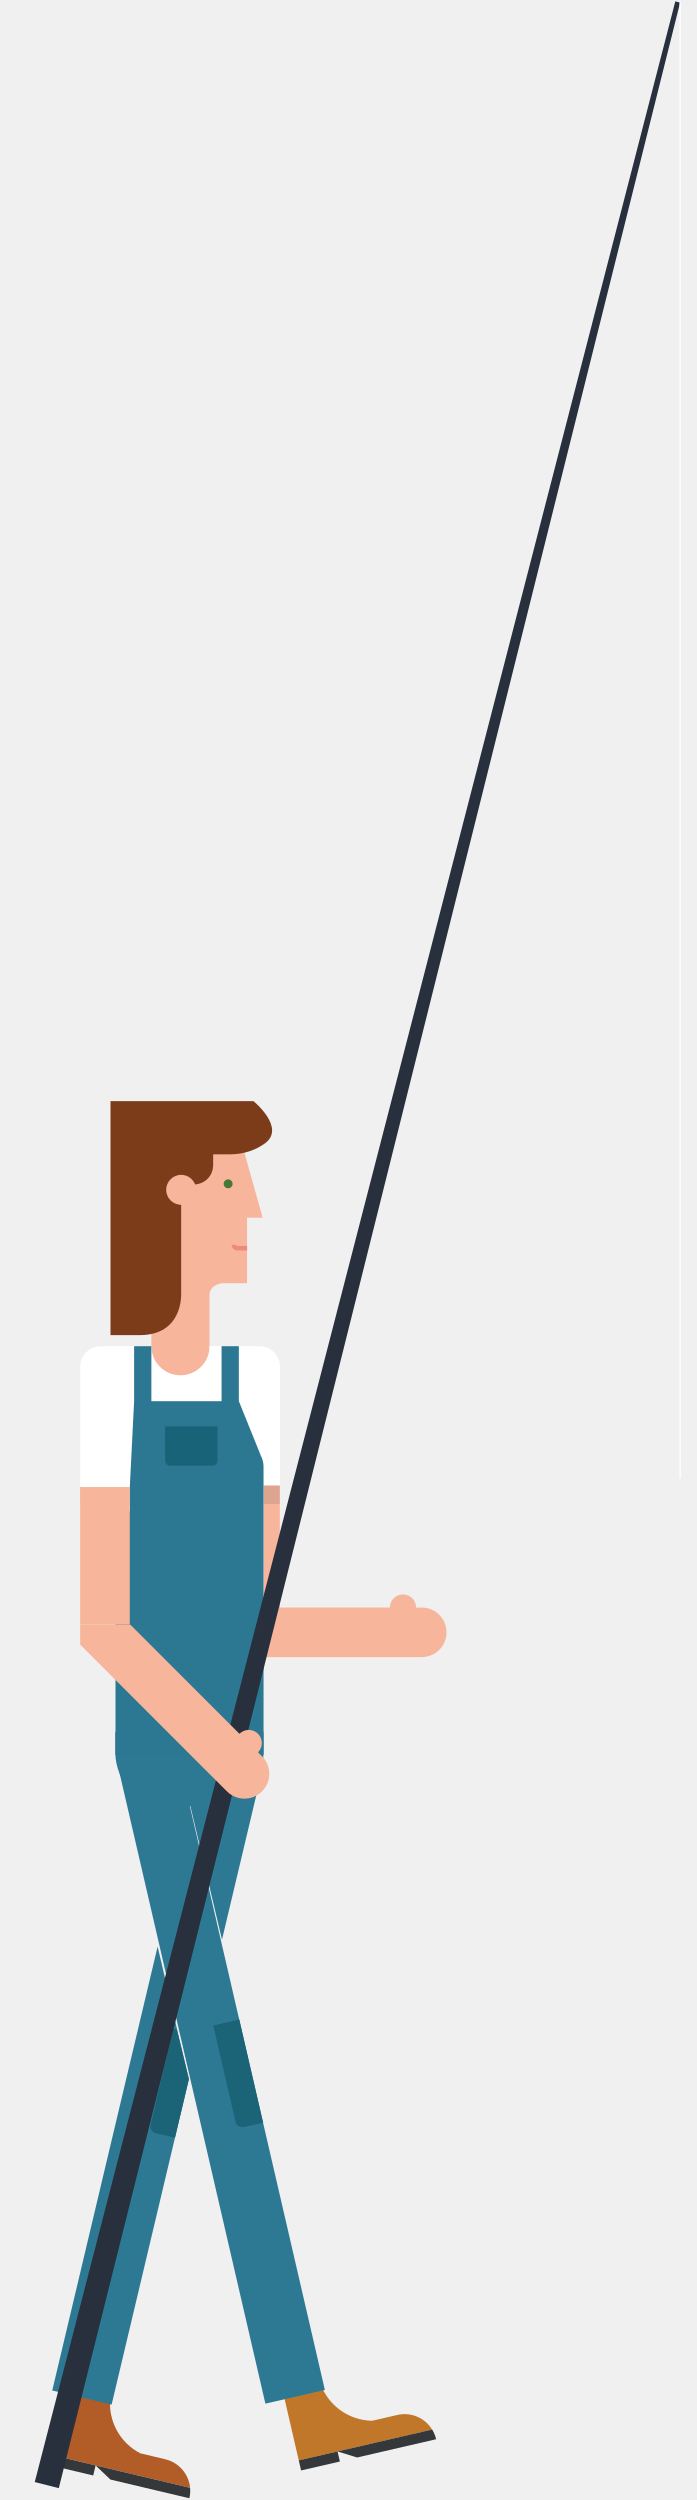
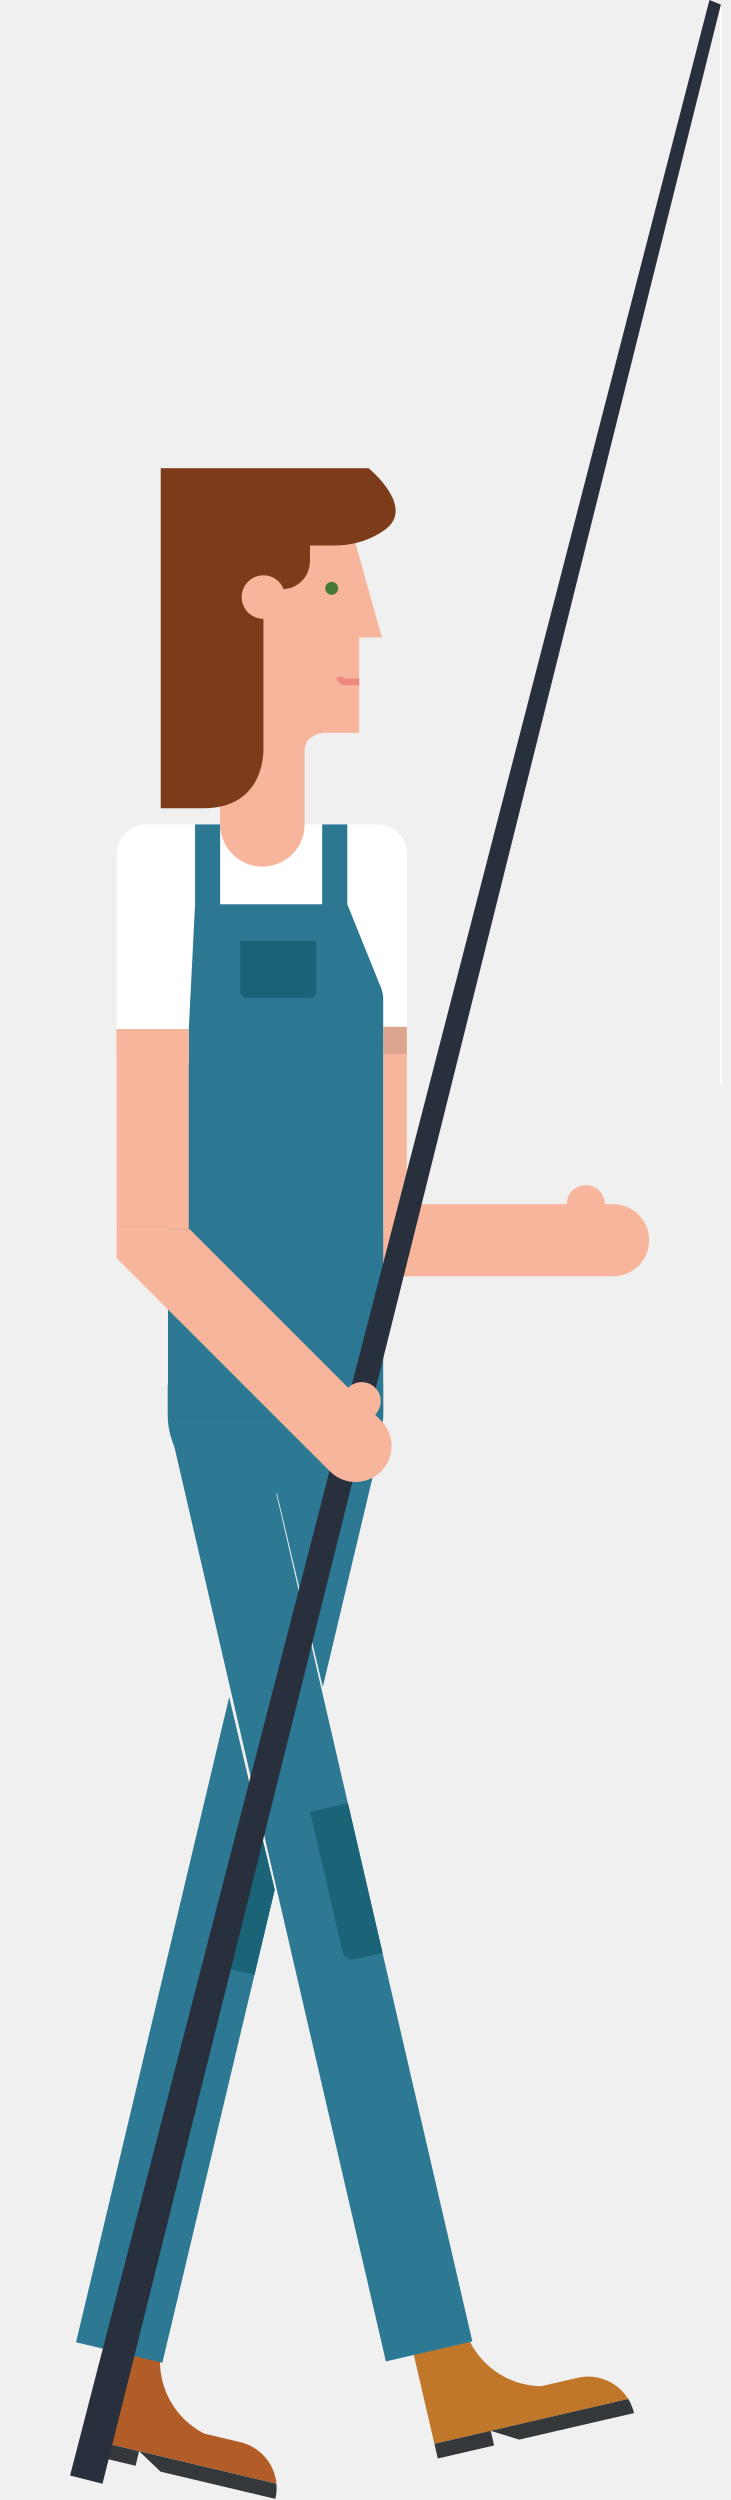
- <svg xmlns="http://www.w3.org/2000/svg" version="1.1" id="Layer_1" x="0px" y="0px" width="85px" height="304.982px" viewBox="0 0 85 304.982" enable-background="new 0 0 85 304.982" xml:space="preserve">
+ <svg xmlns="http://www.w3.org/2000/svg" version="1.1" id="Layer_1" x="0px" y="0px" width="61.334px" height="209.826px" viewBox="0 95.156 61.334 209.826" enable-background="new 0 95.156 61.334 209.826" xml:space="preserve">
  <g>
-     <path fill="#2D7994" d="M14.066,213.763c0,3.658,2.935,6.619,6.559,6.619h4.962c3.624,0,6.562-2.961,6.562-6.619v-2.505H14.066   V213.763z" />
+     <path fill="#2D7994" d="M14.076,213.882c0,3.658,2.935,6.619,6.559,6.619h4.962c3.624,0,6.562-2.961,6.562-6.619v-2.506H14.076   V213.882z" />
    <g>
      <g>
-         <path fill="#B25C27" d="M20.165,300.013l-3.05-0.727c-1.268-0.648-2.276-1.675-2.918-2.896c-0.483-0.928-0.757-1.957-0.776-3.035     l1.412-5.938l-0.144-0.068l-4.57-1.09l-1.783,7.514l-0.595,2.513l-0.19,0.809L7.358,297.9l-0.413,1.746l16.246,3.854     C23.04,301.855,21.861,300.418,20.165,300.013z" />
-         <path fill="#34383A" d="M6.65,300.871l4.722,1.121l0.109-0.461l0.182-0.766l1.806,1.723l9.631,2.283     c0.103-0.432,0.127-0.854,0.089-1.271l-16.246-3.854l-0.184,0.767L6.65,300.871z" />
+         <path fill="#B25C27" d="M20.175,300.132l-3.05-0.727c-1.268-0.648-2.276-1.676-2.918-2.896c-0.483-0.928-0.757-1.957-0.776-3.035     l1.412-5.938l-0.144-0.068l-4.57-1.09l-1.783,7.514l-0.595,2.514l-0.19,0.809l-0.193,0.805l-0.413,1.746l16.246,3.854     C23.05,301.973,21.871,300.536,20.175,300.132z" />
+         <path fill="#34383A" d="M6.66,300.989l4.722,1.121l0.109-0.461l0.182-0.766l1.806,1.723l9.631,2.283     c0.103-0.432,0.127-0.854,0.089-1.271l-16.246-3.854l-0.184,0.768L6.66,300.989z" />
      </g>
      <g>
-         <polygon fill="#2D7994" points="19.227,237.472 6.372,291.628 13.616,293.347 23.039,253.658    " />
-         <polygon fill="#2D7994" points="23.261,220.484 24.999,213.158 32.245,214.879 27.082,236.625    " />
-         <path fill="#1B6478" d="M21.159,247.474l-1.935,8.143l-0.552,2.328l-0.299,1.26c-0.108,0.463,0.177,0.926,0.639,1.033     l2.333,0.557l1.701-7.168l-1.48-6.056L21.159,247.474z" />
+         <polygon fill="#2D7994" points="19.237,237.591 6.382,291.747 13.626,293.466 23.049,253.776    " />
+         <polygon fill="#2D7994" points="23.271,220.602 25.009,213.276 32.255,214.997 27.092,236.743    " />
+         <path fill="#1B6478" d="M21.169,247.593l-1.935,8.143l-0.552,2.328l-0.299,1.26c-0.108,0.463,0.177,0.926,0.639,1.033     l2.333,0.557l1.701-7.168l-1.48-6.055L21.169,247.593z" />
      </g>
    </g>
    <g>
      <g>
-         <path fill="#C0772A" d="M48.464,294.609l-3.057,0.705c-1.425-0.02-2.784-0.484-3.901-1.297c-0.844-0.613-1.549-1.42-2.043-2.377     l-1.376-5.945h-0.159l-4.576,1.062l1.738,7.517l0.582,2.521l0.186,0.807l0.188,0.812l0.404,1.745l16.272-3.764     C51.854,294.982,50.161,294.214,48.464,294.609z" />
-         <path fill="#34383A" d="M36.732,301.378l4.73-1.092l-0.107-0.464l-0.178-0.764l2.383,0.739l9.646-2.229     c-0.104-0.43-0.271-0.826-0.484-1.183L36.45,300.15l0.176,0.771L36.732,301.378z" />
+         <path fill="#C0772A" d="M48.474,294.727l-3.057,0.705c-1.426-0.02-2.785-0.484-3.902-1.297c-0.843-0.613-1.548-1.42-2.042-2.377     l-1.376-5.945h-0.159l-4.576,1.062l1.738,7.518l0.582,2.52l0.186,0.809l0.188,0.811l0.404,1.746l16.271-3.764     C51.862,295.1,50.171,294.333,48.474,294.727z" />
+         <path fill="#34383A" d="M36.742,301.497l4.73-1.092l-0.107-0.465l-0.178-0.764l2.383,0.738l9.646-2.229     c-0.105-0.43-0.271-0.826-0.484-1.184l-16.271,3.766l0.176,0.771L36.742,301.497z" />
      </g>
      <g>
-         <rect x="23.192" y="212.775" transform="matrix(-0.9743 0.2253 -0.2253 -0.9743 110.1644 493.6324)" fill="#2D7994" width="7.446" height="80.654" />
-         <path fill="#1B6478" d="M26.015,247.097l1.886,8.152l0.539,2.33l0.291,1.26c0.106,0.461,0.569,0.75,1.032,0.646l2.334-0.537     l-2.909-12.586L26.015,247.097z" />
+         <rect x="23.204" y="212.891" transform="matrix(0.9743 -0.2253 0.2253 0.9743 -56.3564 12.5767)" fill="#2D7994" width="7.447" height="80.654" />
+         <path fill="#1B6478" d="M26.025,247.216l1.886,8.152l0.539,2.33l0.291,1.26c0.106,0.461,0.569,0.75,1.032,0.646l2.334-0.537     l-2.909-12.586L26.025,247.216z" />
      </g>
    </g>
    <g>
      <g>
-         <path fill="#F7B59B" d="M47.562,196.104v0.006h-0.289h-1.307h-17.88v6.045h17.88h1.307h4.055v-0.012     c0.043,0.002,0.08,0.012,0.121,0.012c1.674,0,3.025-1.354,3.025-3.024s-1.354-3.024-3.025-3.024c-0.041,0-0.078,0.01-0.121,0.015     v-0.009h-0.57l0.002-0.006c0-0.882-0.717-1.598-1.598-1.598C48.278,194.509,47.562,195.222,47.562,196.104z" />
-         <rect x="28.086" y="181.203" fill="#F7B59B" width="6.048" height="18.312" />
+         <path fill="#F7B59B" d="M47.571,196.223v0.006h-0.289h-1.307h-17.88v6.045h17.88h1.307h4.055v-0.012     c0.043,0.002,0.08,0.012,0.121,0.012c1.674,0,3.025-1.355,3.025-3.025s-1.354-3.023-3.025-3.023c-0.041,0-0.078,0.01-0.121,0.016     v-0.01h-0.57l0.002-0.006c0-0.881-0.717-1.598-1.598-1.598C48.286,194.628,47.571,195.341,47.571,196.223z" />
+         <rect x="28.096" y="181.321" fill="#F7B59B" width="6.048" height="18.312" />
      </g>
      <g>
        <g>
-           <path fill="#F7B59B" d="M28.887,137.292l3.154,11.251h-1.906v7.998h-3.099c0,0-1.48,0.187-1.48,1.48c0,0.558,0,5.134,0,7.354      v2.592h-7.093v-1.666v-29.241h10.239L28.887,137.292z" />
-           <circle fill="#477838" cx="27.831" cy="144.42" r="0.544" />
-           <path fill="#F18880" d="M28.957,151.995c-0.081,0-0.144-0.062-0.144-0.144h-0.555c0,0.385,0.313,0.698,0.699,0.698h1.188v-0.557      L28.957,151.995L28.957,151.995z" />
-           <path fill="#7C3C1A" d="M13.48,134.332v28.546c0,0,1.79,0,3.554,0c5.351,0,5.065-5.065,5.065-5.065v-10.837      c-1.007-0.001-1.824-0.819-1.824-1.826c0-1.01,0.819-1.828,1.828-1.828c0.8,0,1.473,0.52,1.721,1.234l0.023-0.075      c1.169-0.087,2.091-1.025,2.145-2.202h0.012v-1.457c0.521,0,1.173,0,1.991,0c1.817,0,3.222-0.548,4.3-1.321      c2.639-1.896-1.367-5.167-1.367-5.167L13.48,134.332L13.48,134.332z" />
+           <path fill="#F7B59B" d="M28.897,137.41l3.154,11.251h-1.906v7.998h-3.099c0,0-1.48,0.188-1.48,1.48c0,0.559,0,5.135,0,7.354      v2.592h-7.093v-1.666v-29.24h10.239L28.897,137.41z" />
+           <circle fill="#477838" cx="27.841" cy="144.538" r="0.544" />
+           <path fill="#F18880" d="M28.967,152.114c-0.081,0-0.144-0.062-0.144-0.145h-0.555c0,0.385,0.313,0.697,0.699,0.697h1.188v-0.557      L28.967,152.114L28.967,152.114z" />
+           <path fill="#7C3C1A" d="M13.49,134.45v28.546c0,0,1.79,0,3.554,0c5.351,0,5.065-5.064,5.065-5.064v-10.837      c-1.007-0.001-1.824-0.819-1.824-1.826c0-1.01,0.819-1.828,1.828-1.828c0.8,0,1.473,0.52,1.721,1.234l0.023-0.075      c1.169-0.087,2.091-1.025,2.145-2.202h0.012v-1.457c0.521,0,1.173,0,1.991,0c1.817,0,3.222-0.548,4.3-1.321      c2.639-1.896-1.367-5.167-1.367-5.167L13.49,134.45L13.49,134.45z" />
        </g>
      </g>
-       <rect x="28.086" y="181.203" opacity="0.4" fill="#B68B7E" enable-background="new    " width="6.048" height="2.271" />
-       <path fill="#FFFFFF" d="M31.65,164.23h-4.114h-1.971h-0.002c-0.001,1.957-1.588,3.543-3.548,3.543    c-1.957,0-3.544-1.586-3.545-3.543h-0.082h-4.296h-1.79c-1.384,0-2.508,1.12-2.508,2.507l-0.013,14.776h4.307v6.501h9.641v-6.501    h3.807v-0.312h5.653h0.969v-8.304v-2.698v-3.463C34.158,165.35,33.037,164.23,31.65,164.23z" />
-       <rect x="18.66" y="177.669" fill="#FFFFFF" width="13.495" height="20.688" />
-       <rect x="23.729" y="168.927" fill="#FFFFFF" width="1.851" height="20.553" />
-       <path fill="#2C7893" d="M32.15,178.898c0-0.504-0.141-0.971-0.367-1.383l0.004-0.021l-2.65-6.56v-6.705H27.03v6.705h-8.564v-6.705    h-2.105v6.705l-0.53,10.56v2.77l-1.742,3.752v26.081h18.062v-27.726v-2.107L32.15,178.898L32.15,178.898L32.15,178.898z" />
-       <path fill="#196378" d="M20.142,174.009v1.754v1.598v0.861c0,0.315,0.259,0.573,0.577,0.573h5.241    c0.317,0,0.574-0.258,0.574-0.573v-0.861v-1.598v-1.754H20.142z" />
-       <rect x="9.782" y="181.408" opacity="0.4" fill="#B68B7E" enable-background="new    " width="6.081" height="2.198" />
+       <rect x="28.096" y="181.321" opacity="0.4" fill="#B68B7E" enable-background="new    " width="6.048" height="2.271" />
+       <path fill="#FFFFFF" d="M31.66,164.348h-4.114h-1.971h-0.002c-0.001,1.957-1.588,3.543-3.548,3.543    c-1.957,0-3.544-1.586-3.545-3.543h-0.082h-4.296h-1.79c-1.384,0-2.508,1.121-2.508,2.508l-0.013,14.775h4.307v6.502h9.641v-6.502    h3.807v-0.312h5.653h0.969v-8.303v-2.699v-3.463C34.168,165.469,33.047,164.348,31.66,164.348z" />
+       <rect x="18.67" y="177.788" fill="#FFFFFF" width="13.495" height="20.688" />
+       <rect x="23.739" y="169.046" fill="#FFFFFF" width="1.851" height="20.553" />
+       <path fill="#2C7893" d="M32.16,179.016c0-0.504-0.141-0.971-0.367-1.383l0.004-0.021l-2.65-6.559v-6.705H27.04v6.705h-8.564    v-6.705h-2.105v6.705l-0.53,10.559v2.771l-1.742,3.752v26.08h18.062v-27.727v-2.105L32.16,179.016L32.16,179.016L32.16,179.016z" />
+       <path fill="#196378" d="M20.152,174.128v1.754v1.598v0.861c0,0.314,0.259,0.572,0.577,0.572h5.241    c0.317,0,0.574-0.258,0.574-0.572v-0.861v-1.598v-1.754H20.152z" />
+       <rect x="9.792" y="181.526" opacity="0.4" fill="#B68B7E" enable-background="new    " width="6.081" height="2.199" />
      <g>
-         <polygon fill="#282F3D" points="7.173,303.537 4.239,302.793 82.382,0.168 82.968,0.314    " />
-         <line fill="none" stroke="#FFFFFF" stroke-width="0.151" stroke-miterlimit="10" x1="82.968" y1="0.168" x2="82.968" y2="180.382" />
+         <polygon fill="#282F3D" points="8.604,303.618 5.881,302.928 59.543,95.156 60.502,95.541    " />
+         <line fill="none" stroke="#FFFFFF" stroke-width="0.141" stroke-miterlimit="10" x1="60.502" y1="95.794" x2="60.502" y2="186.175" />
      </g>
      <g>
-         <rect x="9.782" y="181.408" fill="#F7B59B" width="6.049" height="16.786" />
-         <path fill="#F7B59B" d="M31.963,214.255c-0.029-0.028-0.062-0.049-0.096-0.078l0.006-0.004l-0.4-0.401l0.002-0.002     c0.625-0.627,0.625-1.64,0.002-2.263c-0.625-0.623-1.637-0.623-2.262,0l-0.001,0.005l-0.206-0.205l-3.318-3.316l-9.791-9.795     H15.83H9.782v2.438l6.049,6.048l5.584,5.586l3.317,3.317l2.868,2.864l0.009-0.01c0.028,0.031,0.048,0.065,0.077,0.094     c1.183,1.187,3.099,1.185,4.281,0.002C33.144,217.352,33.144,215.436,31.963,214.255z" />
+         <rect x="9.792" y="181.526" fill="#F7B59B" width="6.049" height="16.787" />
+         <path fill="#F7B59B" d="M31.973,214.374c-0.029-0.027-0.062-0.049-0.096-0.078l0.006-0.004l-0.4-0.4l0.002-0.002     c0.625-0.627,0.625-1.641,0.002-2.264c-0.625-0.623-1.637-0.623-2.262,0l-0.001,0.006l-0.206-0.205L25.7,208.11l-9.791-9.795     H15.84H9.792v2.438l6.049,6.049l5.584,5.586l3.317,3.316l2.868,2.863l0.009-0.01c0.028,0.031,0.048,0.064,0.077,0.094     c1.183,1.188,3.099,1.186,4.281,0.002C33.154,217.471,33.154,215.555,31.973,214.374z" />
      </g>
    </g>
  </g>
</svg>
